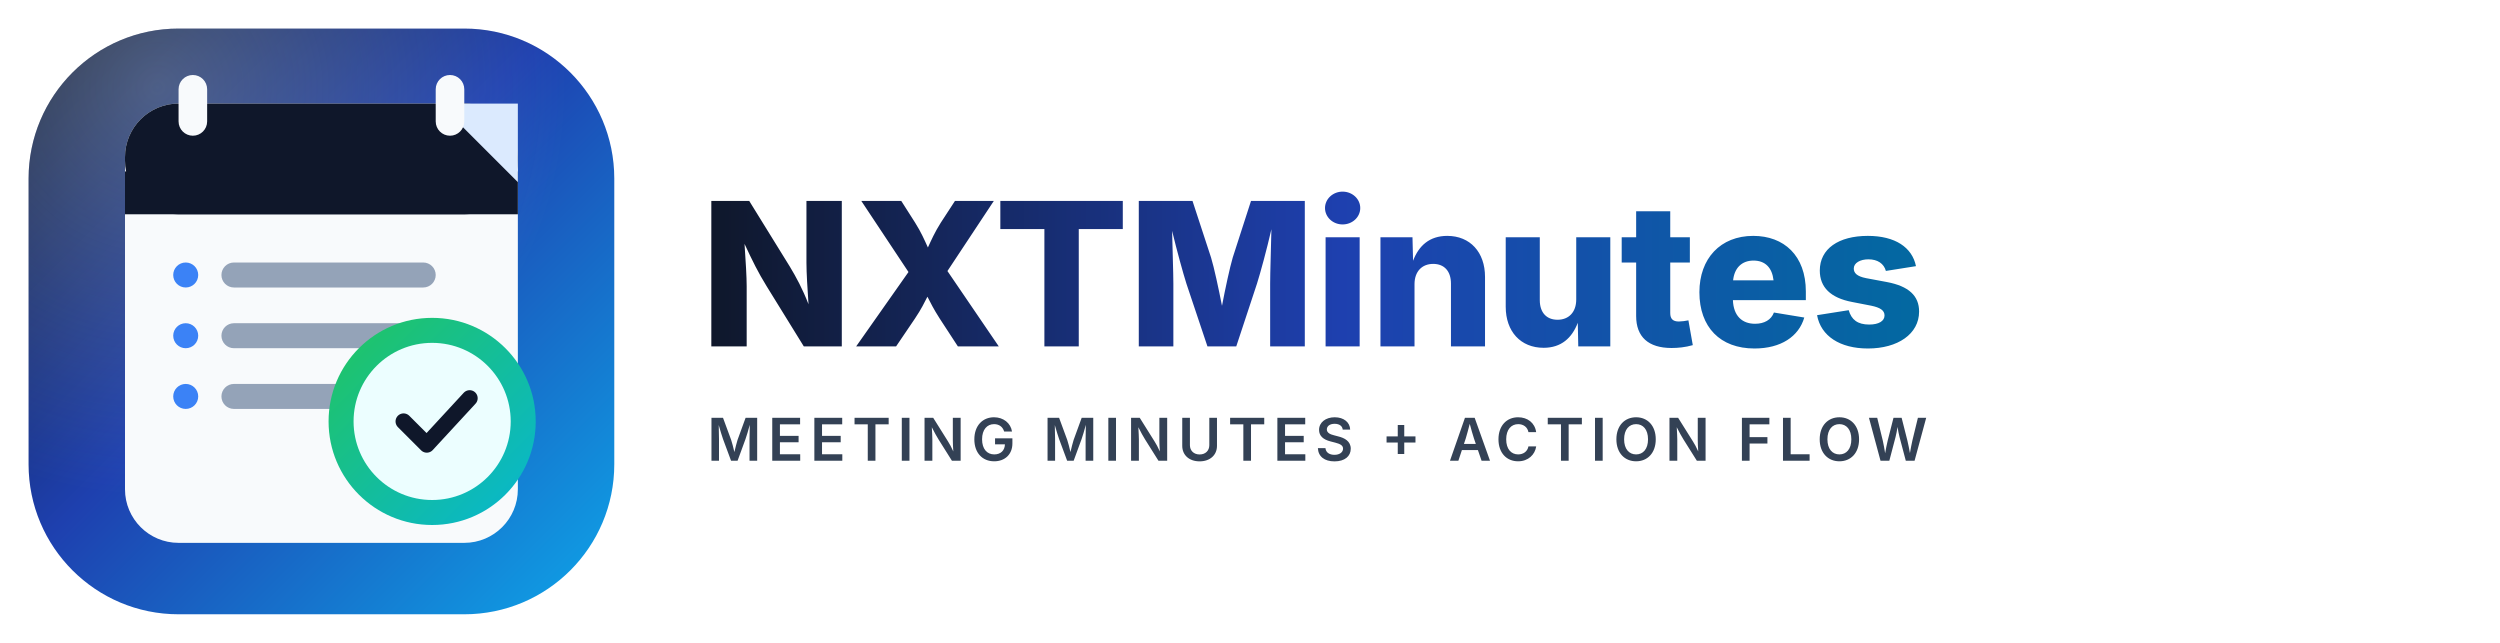
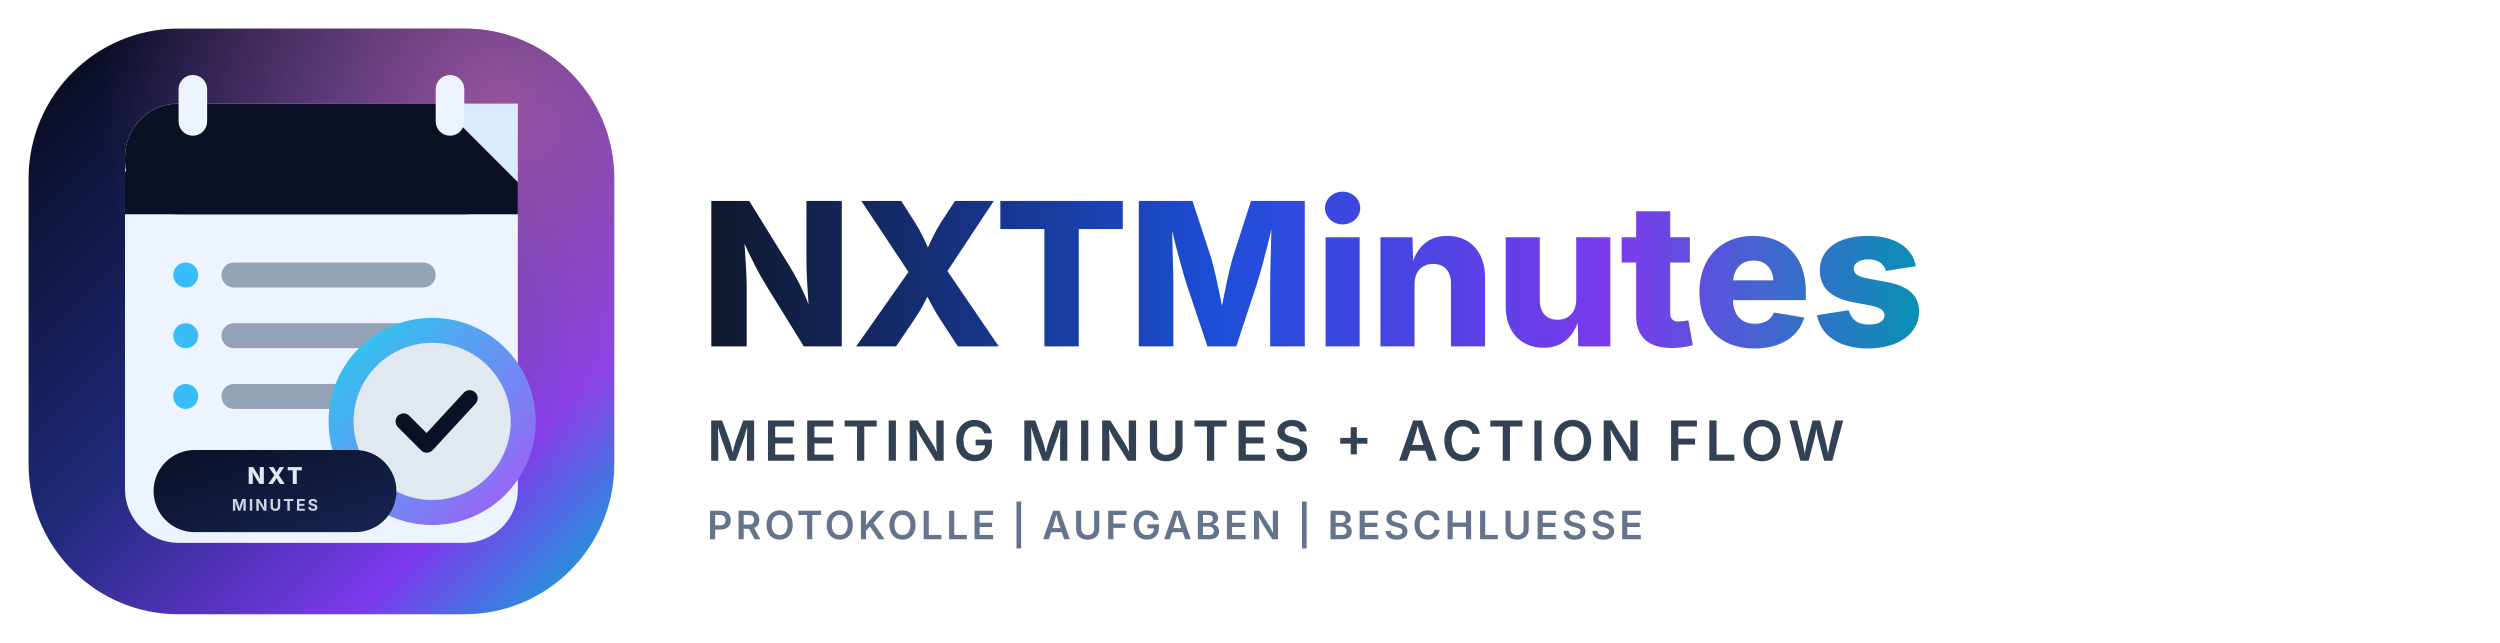
<svg xmlns="http://www.w3.org/2000/svg" width="1400" height="360" viewBox="0 0 1400 360">
  <defs>
    <linearGradient id="bg" x1="0%" y1="0%" x2="100%" y2="100%">
-       <stop offset="0%" stop-color="#0f172a" />
-       <stop offset="45%" stop-color="#1e40af" />
-       <stop offset="100%" stop-color="#0ea5e9" />
+       <stop offset="0%" stop-color="#060816" />
+       <stop offset="45%" stop-color="#1f2a7a" />
+       <stop offset="78%" stop-color="#7c3aed" />
+       <stop offset="100%" stop-color="#06b6d4" />
+     </linearGradient>
+     <radialGradient id="glow" cx="80%" cy="12%" r="68%">
+       <stop offset="0%" stop-color="#f472b6" stop-opacity="0.55" />
+       <stop offset="100%" stop-color="#f472b6" stop-opacity="0" />
+     </radialGradient>
+     <linearGradient id="badge" x1="0%" y1="0%" x2="100%" y2="100%">
+       <stop offset="0%" stop-color="#22d3ee" />
+       <stop offset="100%" stop-color="#a855f7" />
+     </linearGradient>
+     <linearGradient id="label" x1="0%" y1="0%" x2="100%" y2="100%">
+       <stop offset="0%" stop-color="#0b1026" />
+       <stop offset="100%" stop-color="#172554" />
    </linearGradient>
    <linearGradient id="word" x1="0%" y1="0%" x2="100%" y2="0%">
      <stop offset="0%" stop-color="#0f172a" />
-       <stop offset="52%" stop-color="#1e40af" />
-       <stop offset="100%" stop-color="#0369a1" />
-     </linearGradient>
-     <radialGradient id="light" cx="22%" cy="10%" r="70%">
-       <stop offset="0%" stop-color="#e0f2fe" stop-opacity="0.28" />
-       <stop offset="100%" stop-color="#e0f2fe" stop-opacity="0" />
-     </radialGradient>
-     <linearGradient id="badge" x1="0%" y1="0%" x2="100%" y2="100%">
-       <stop offset="0%" stop-color="#22c55e" />
-       <stop offset="100%" stop-color="#06b6d4" />
+       <stop offset="42%" stop-color="#1d4ed8" />
+       <stop offset="75%" stop-color="#7c3aed" />
+       <stop offset="100%" stop-color="#0891b2" />
    </linearGradient>
  </defs>
  <rect x="16" y="16" width="328" height="328" rx="84" fill="url(#bg)" />
-   <rect x="16" y="16" width="328" height="328" rx="84" fill="url(#light)" />
-   <rect x="70" y="58" width="220" height="246" rx="30" fill="#f8fafc" />
-   <rect x="70" y="58" width="220" height="62" rx="30" fill="#0f172a" />
-   <rect x="70" y="96" width="220" height="24" fill="#0f172a" />
+   <rect x="16" y="16" width="328" height="328" rx="84" fill="url(#glow)" />
+   <rect x="70" y="58" width="220" height="246" rx="30" fill="#eef4ff" />
+   <rect x="70" y="58" width="220" height="62" rx="30" fill="#0b1024" />
+   <rect x="70" y="96" width="220" height="24" fill="#0b1024" />
  <path d="M246 58h44v44z" fill="#dbeafe" />
-   <rect x="100" y="42" width="16" height="34" rx="8" fill="#f8fafc" />
-   <rect x="244" y="42" width="16" height="34" rx="8" fill="#f8fafc" />
-   <circle cx="104" cy="154" r="7" fill="#3b82f6" />
+   <rect x="100" y="42" width="16" height="34" rx="8" fill="#eef4ff" />
+   <rect x="244" y="42" width="16" height="34" rx="8" fill="#eef4ff" />
+   <circle cx="104" cy="154" r="7" fill="#38bdf8" />
  <rect x="124" y="147" width="120" height="14" rx="7" fill="#94a3b8" />
-   <circle cx="104" cy="188" r="7" fill="#3b82f6" />
+   <circle cx="104" cy="188" r="7" fill="#38bdf8" />
  <rect x="124" y="181" width="120" height="14" rx="7" fill="#94a3b8" />
-   <circle cx="104" cy="222" r="7" fill="#3b82f6" />
+   <circle cx="104" cy="222" r="7" fill="#38bdf8" />
  <rect x="124" y="215" width="92" height="14" rx="7" fill="#94a3b8" />
  <circle cx="242" cy="236" r="58" fill="url(#badge)" />
-   <circle cx="242" cy="236" r="44" fill="#ecfeff" />
-   <path d="M226 236l13 13 24-26" fill="none" stroke="#0f172a" stroke-width="9" stroke-linecap="round" stroke-linejoin="round" />
+   <circle cx="242" cy="236" r="44" fill="#e2e8f0" />
+   <path d="M226 236l13 13 24-26" fill="none" stroke="#0b1024" stroke-width="9" stroke-linecap="round" stroke-linejoin="round" />
+   <rect x="86" y="252" width="136" height="46" rx="23" fill="url(#label)" />
+   <text x="154" y="271" text-anchor="middle" font-family="Segoe UI, Inter, Helvetica, Arial, sans-serif" font-size="13" font-weight="800" letter-spacing="1.4" fill="#e2e8f0">
+     NXT
+   </text>
+   <text x="154" y="286" text-anchor="middle" font-family="Segoe UI, Inter, Helvetica, Arial, sans-serif" font-size="9" font-weight="700" letter-spacing="1.1" fill="#cbd5e1">
+     MINUTES
+   </text>
  <text x="392" y="194" font-family="Segoe UI, Inter, Helvetica, Arial, sans-serif" font-size="112" font-weight="800" letter-spacing="-1" fill="url(#word)">
    NXTMinutes
  </text>
-   <text x="396" y="258" font-family="Segoe UI, Inter, Helvetica, Arial, sans-serif" font-size="33" font-weight="600" letter-spacing="3.6" fill="#334155">
+   <text x="396" y="258" font-family="Segoe UI, Inter, Helvetica, Arial, sans-serif" font-size="31" font-weight="600" letter-spacing="3.2" fill="#334155">
    MEETING MINUTES + ACTION FLOW
  </text>
+   <text x="396" y="302" font-family="Segoe UI, Inter, Helvetica, Arial, sans-serif" font-size="22" font-weight="600" letter-spacing="1.8" fill="#64748b">
+     PROTOKOLLE | AUFGABEN | BESCHLUESSE
+   </text>
</svg>
